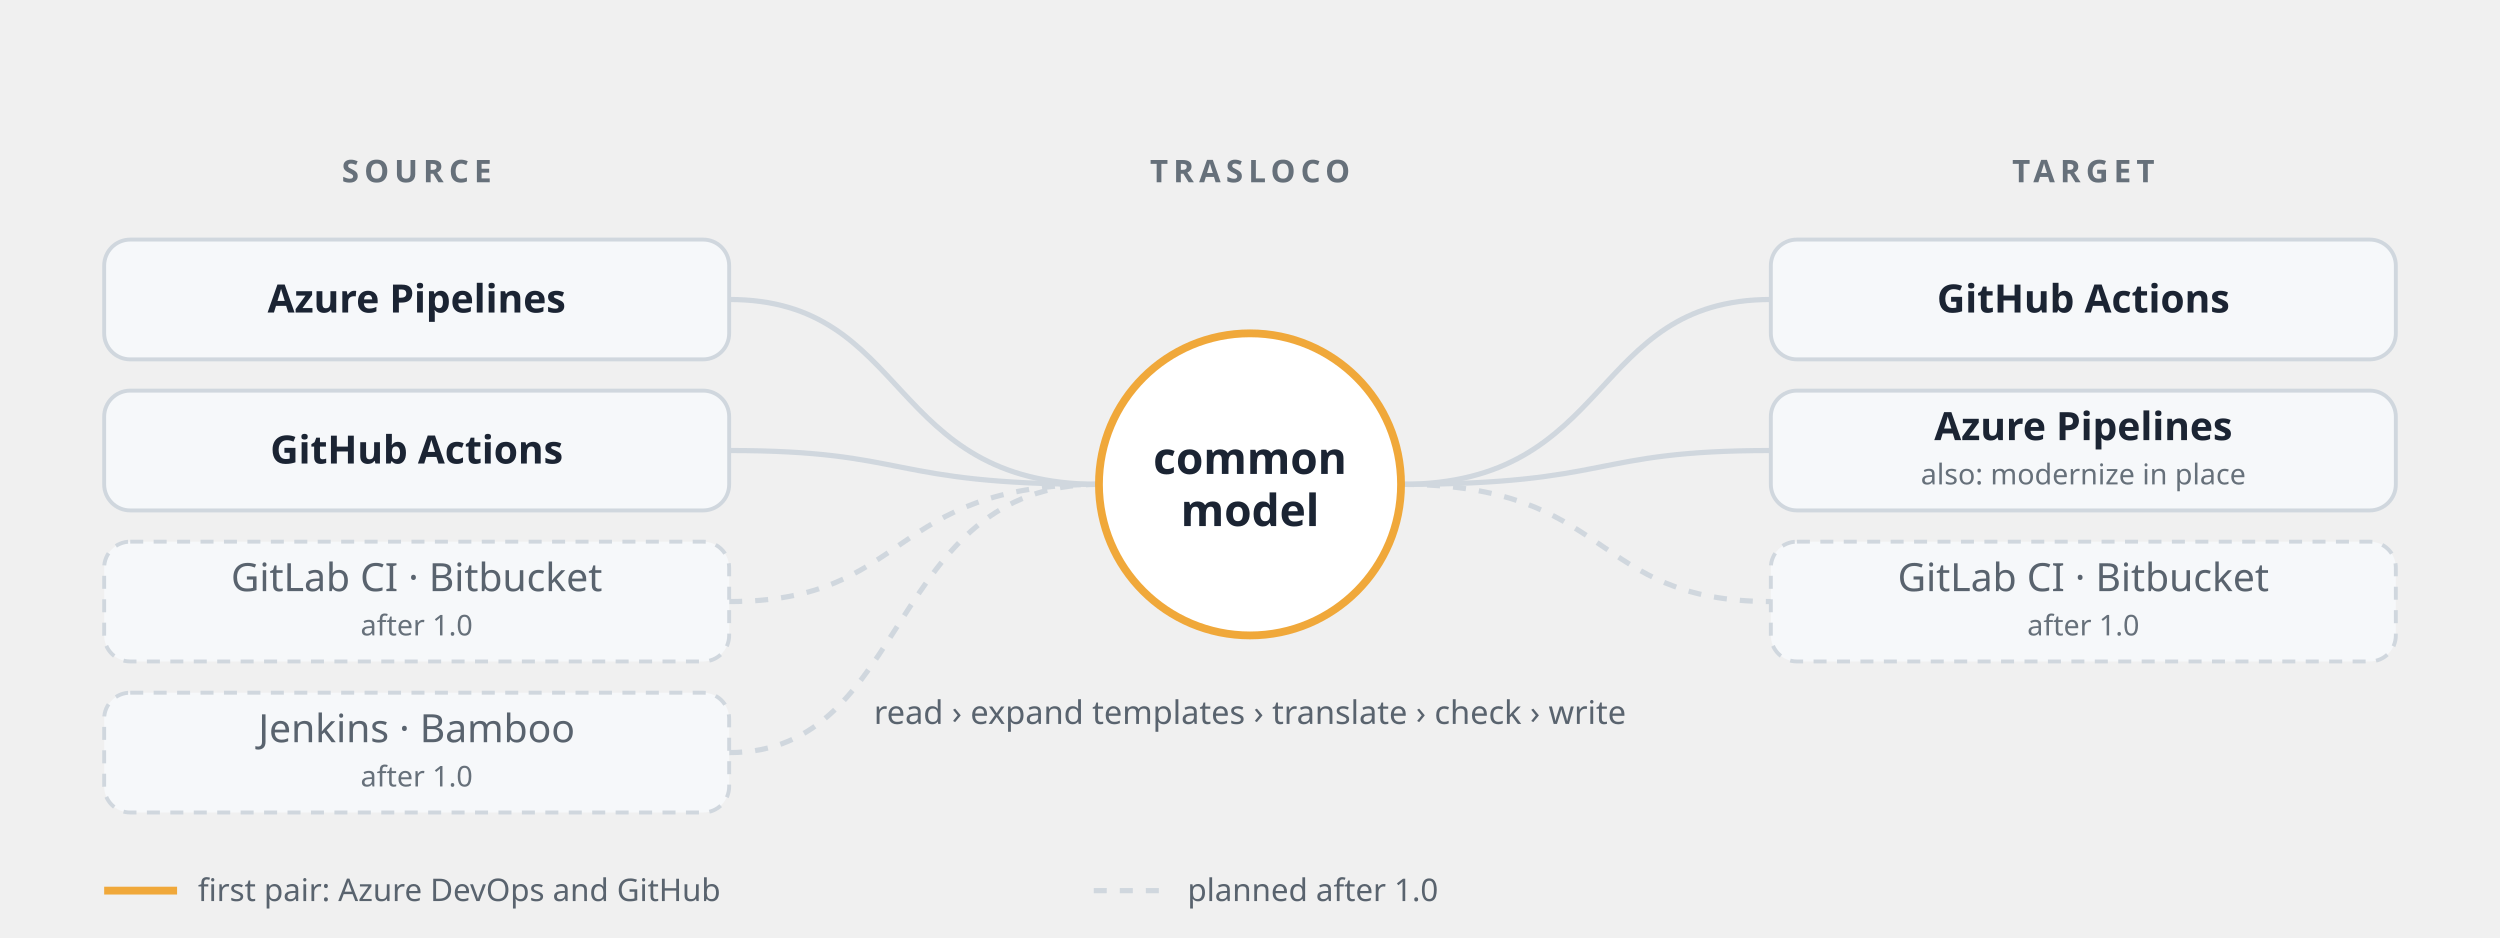
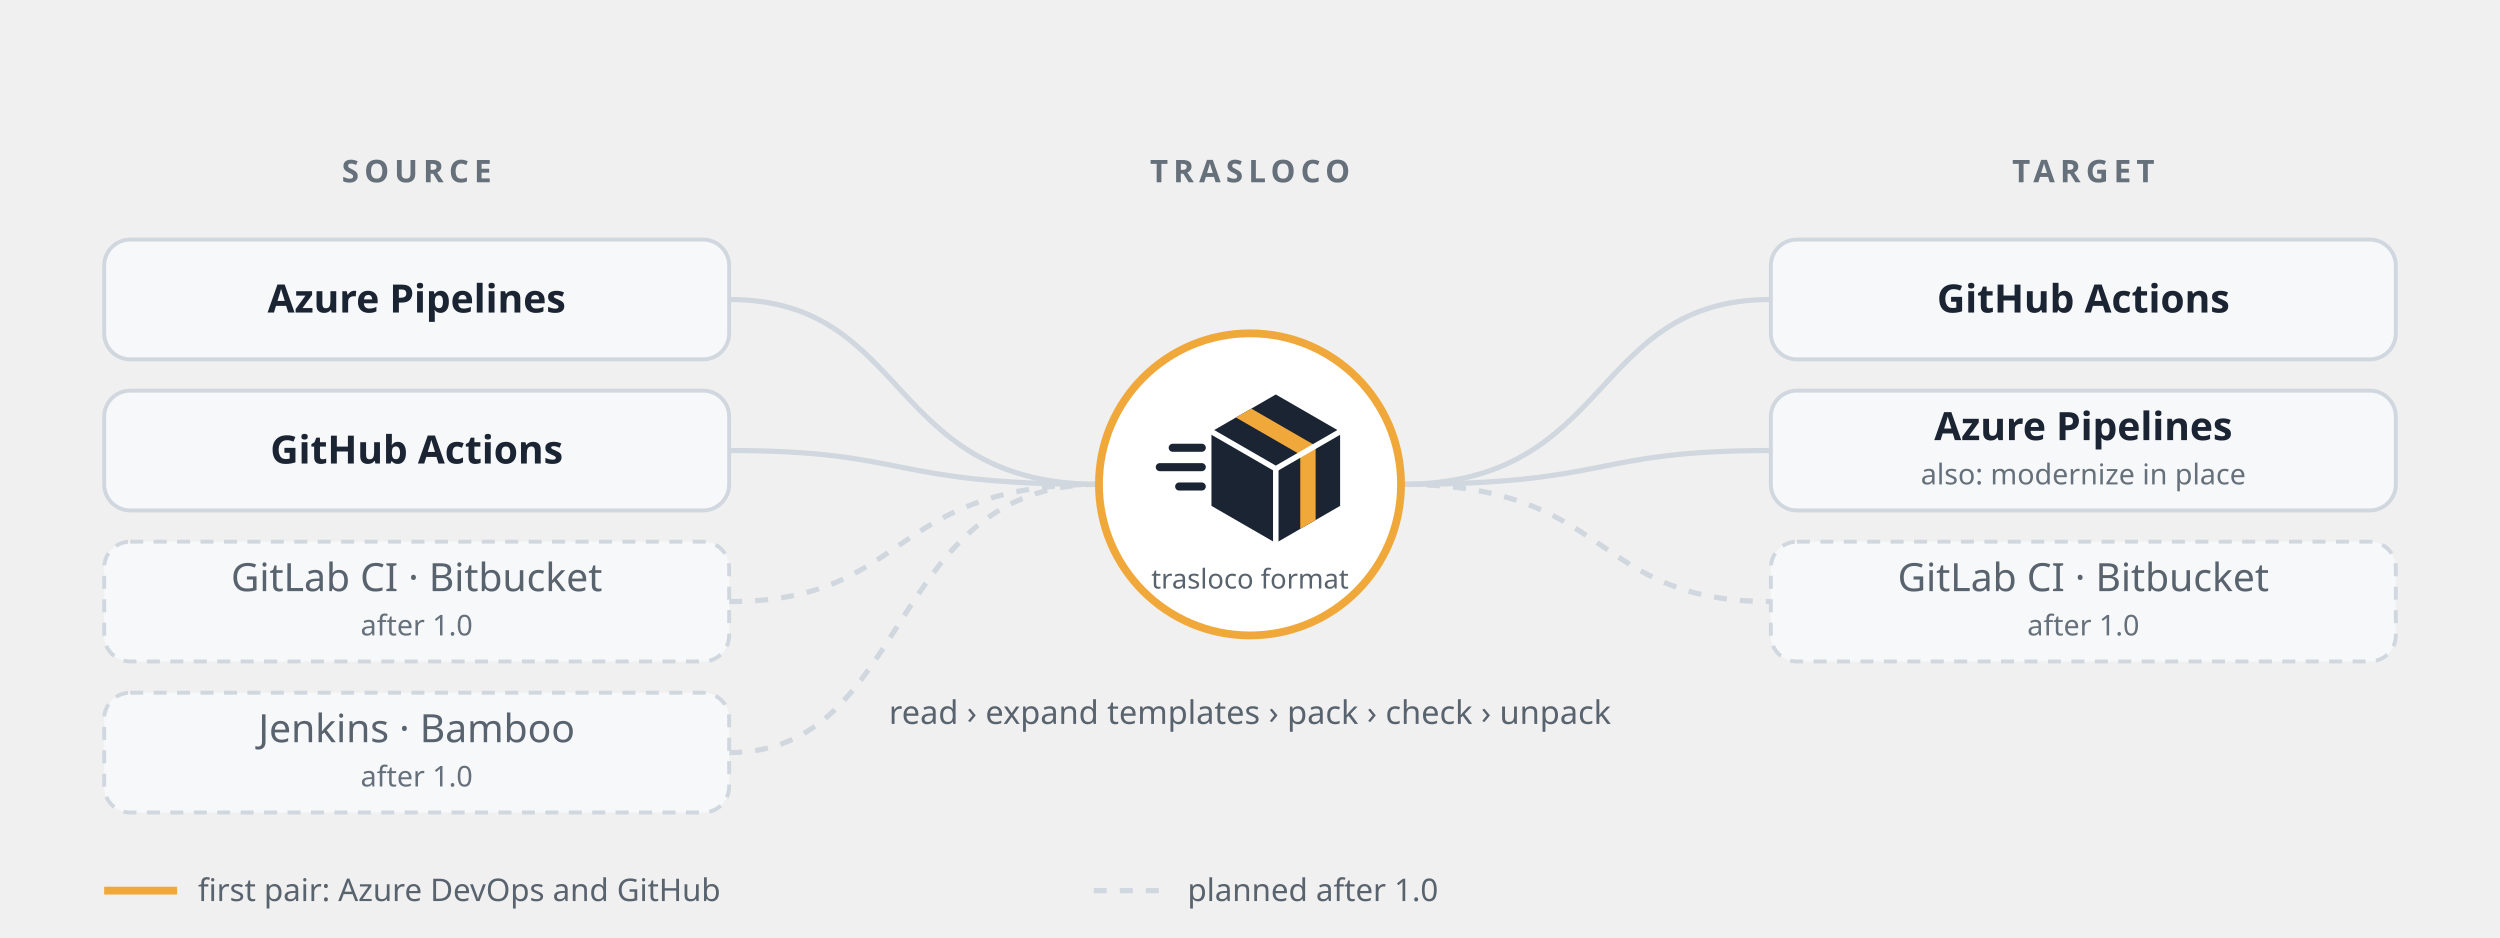
- <svg xmlns="http://www.w3.org/2000/svg" viewBox="0 0 960 360" width="960" height="360" role="img" aria-label="trasloco reads pipelines from any source platform into one common, platform-neutral model and writes them out for any target platform">
+ <svg xmlns="http://www.w3.org/2000/svg" viewBox="0 0 960 360" width="960" height="360" role="img" aria-label="trasloco packs pipelines from any source platform into its own platform-neutral format and unpacks them for any target platform">
  <g font-family="-apple-system,BlinkMacSystemFont,'Segoe UI','Noto Sans',Helvetica,Arial,sans-serif">
    <text x="160.0" y="70" text-anchor="middle" font-size="12" font-weight="600" letter-spacing="2" fill="#66707A">SOURCE</text>
    <text x="800.0" y="70" text-anchor="middle" font-size="12" font-weight="600" letter-spacing="2" fill="#66707A">TARGET</text>
    <text x="480" y="70" text-anchor="middle" font-size="12" font-weight="600" letter-spacing="2" fill="#66707A">TRASLOCO</text>
    <path d="M280,115.0 C350,115.0 340,186 422,186" fill="none" stroke="#D0D7DE" stroke-width="2" />
    <path d="M280,173.0 C350,173.0 340,186 422,186" fill="none" stroke="#D0D7DE" stroke-width="2" />
    <path d="M280,231.0 C350,231.0 340,186 422,186" fill="none" stroke="#D0D7DE" stroke-width="2" stroke-dasharray="5 5" />
    <path d="M280,289.0 C350,289.0 340,186 422,186" fill="none" stroke="#D0D7DE" stroke-width="2" stroke-dasharray="5 5" />
    <path d="M538,186 C620,186 610,115.0 680,115.0" fill="none" stroke="#D0D7DE" stroke-width="2" />
    <path d="M538,186 C620,186 610,173.0 680,173.0" fill="none" stroke="#D0D7DE" stroke-width="2" />
    <path d="M538,186 C620,186 610,231.0 680,231.0" fill="none" stroke="#D0D7DE" stroke-width="2" stroke-dasharray="5 5" />
    <circle r="12" fill="#F0A83A" opacity="0">
      <animateMotion dur="3.2s" begin="trip00.begin" path="M280,115.0 C350,115.0 340,186 422,186 L538,186 C620,186 610,115.0 680,115.0" calcMode="spline" keyTimes="0;1" keySplines="0.45 0 0.55 1" />
      <animate attributeName="opacity" values="0;0.22;0.22;0" keyTimes="0;0.08;0.92;1" dur="3.2s" begin="trip00.begin" />
    </circle>
    <circle r="6" fill="#F0A83A" opacity="0">
      <animateMotion dur="3.2s" begin="0.0s;trip00.end+5.8s" id="trip00" path="M280,115.0 C350,115.0 340,186 422,186 L538,186 C620,186 610,115.0 680,115.0" calcMode="spline" keyTimes="0;1" keySplines="0.45 0 0.55 1" />
      <animate attributeName="opacity" values="0;1;1;0" keyTimes="0;0.08;0.92;1" dur="3.2s" begin="trip00.begin" />
    </circle>
    <circle r="12" fill="#F0A83A" opacity="0">
      <animateMotion dur="3.2s" begin="trip11.begin" path="M280,173.0 C350,173.0 340,186 422,186 L538,186 C620,186 610,173.0 680,173.0" calcMode="spline" keyTimes="0;1" keySplines="0.45 0 0.55 1" />
      <animate attributeName="opacity" values="0;0.22;0.22;0" keyTimes="0;0.08;0.92;1" dur="3.2s" begin="trip11.begin" />
    </circle>
    <circle r="6" fill="#F0A83A" opacity="0">
      <animateMotion dur="3.2s" begin="1.5s;trip11.end+5.8s" id="trip11" path="M280,173.0 C350,173.0 340,186 422,186 L538,186 C620,186 610,173.0 680,173.0" calcMode="spline" keyTimes="0;1" keySplines="0.45 0 0.55 1" />
      <animate attributeName="opacity" values="0;1;1;0" keyTimes="0;0.08;0.92;1" dur="3.2s" begin="trip11.begin" />
    </circle>
    <circle r="12" fill="#F0A83A" opacity="0">
      <animateMotion dur="3.2s" begin="trip01.begin" path="M280,115.0 C350,115.0 340,186 422,186 L538,186 C620,186 610,173.0 680,173.0" calcMode="spline" keyTimes="0;1" keySplines="0.45 0 0.55 1" />
      <animate attributeName="opacity" values="0;0.22;0.22;0" keyTimes="0;0.08;0.92;1" dur="3.2s" begin="trip01.begin" />
    </circle>
    <circle r="6" fill="#F0A83A" opacity="0">
      <animateMotion dur="3.2s" begin="3.0s;trip01.end+5.8s" id="trip01" path="M280,115.0 C350,115.0 340,186 422,186 L538,186 C620,186 610,173.0 680,173.0" calcMode="spline" keyTimes="0;1" keySplines="0.45 0 0.55 1" />
      <animate attributeName="opacity" values="0;1;1;0" keyTimes="0;0.08;0.92;1" dur="3.2s" begin="trip01.begin" />
    </circle>
    <circle r="12" fill="#66707A" opacity="0">
      <animateMotion dur="3.2s" begin="trip20.begin" path="M280,231.0 C350,231.0 340,186 422,186 L538,186 C620,186 610,115.0 680,115.0" calcMode="spline" keyTimes="0;1" keySplines="0.45 0 0.55 1" />
      <animate attributeName="opacity" values="0;0.22;0.22;0" keyTimes="0;0.08;0.92;1" dur="3.2s" begin="trip20.begin" />
    </circle>
    <circle r="6" fill="#66707A" opacity="0">
      <animateMotion dur="3.2s" begin="4.5s;trip20.end+5.8s" id="trip20" path="M280,231.0 C350,231.0 340,186 422,186 L538,186 C620,186 610,115.0 680,115.0" calcMode="spline" keyTimes="0;1" keySplines="0.45 0 0.55 1" />
      <animate attributeName="opacity" values="0;1;1;0" keyTimes="0;0.08;0.92;1" dur="3.2s" begin="trip20.begin" />
    </circle>
    <circle r="12" fill="#66707A" opacity="0">
      <animateMotion dur="3.2s" begin="trip12.begin" path="M280,173.0 C350,173.0 340,186 422,186 L538,186 C620,186 610,231.0 680,231.0" calcMode="spline" keyTimes="0;1" keySplines="0.45 0 0.55 1" />
      <animate attributeName="opacity" values="0;0.22;0.22;0" keyTimes="0;0.08;0.92;1" dur="3.2s" begin="trip12.begin" />
    </circle>
    <circle r="6" fill="#66707A" opacity="0">
      <animateMotion dur="3.2s" begin="6.0s;trip12.end+5.8s" id="trip12" path="M280,173.0 C350,173.0 340,186 422,186 L538,186 C620,186 610,231.0 680,231.0" calcMode="spline" keyTimes="0;1" keySplines="0.45 0 0.55 1" />
      <animate attributeName="opacity" values="0;1;1;0" keyTimes="0;0.08;0.92;1" dur="3.2s" begin="trip12.begin" />
    </circle>
    <circle r="12" fill="#66707A" opacity="0">
      <animateMotion dur="3.2s" begin="trip31.begin" path="M280,289.0 C350,289.0 340,186 422,186 L538,186 C620,186 610,173.0 680,173.0" calcMode="spline" keyTimes="0;1" keySplines="0.45 0 0.55 1" />
      <animate attributeName="opacity" values="0;0.22;0.22;0" keyTimes="0;0.08;0.92;1" dur="3.2s" begin="trip31.begin" />
    </circle>
    <circle r="6" fill="#66707A" opacity="0">
      <animateMotion dur="3.2s" begin="7.5s;trip31.end+5.8s" id="trip31" path="M280,289.0 C350,289.0 340,186 422,186 L538,186 C620,186 610,173.0 680,173.0" calcMode="spline" keyTimes="0;1" keySplines="0.45 0 0.55 1" />
      <animate attributeName="opacity" values="0;1;1;0" keyTimes="0;0.08;0.92;1" dur="3.2s" begin="trip31.begin" />
    </circle>
    <circle cx="480" cy="186" r="58" fill="none" stroke="#F0A83A" stroke-width="2" opacity="0">
      <animate attributeName="r" values="58;84" dur="3s" repeatCount="indefinite" />
      <animate attributeName="opacity" values="0.55;0" dur="3s" repeatCount="indefinite" />
    </circle>
    <circle cx="480" cy="186" r="58" fill="#FFFFFF" stroke="#F0A83A" stroke-width="3" />
-     <text x="480" y="182" text-anchor="middle" font-size="17" font-weight="700" fill="#1B2433">common</text>
-     <text x="480" y="202" text-anchor="middle" font-size="17" font-weight="700" fill="#1B2433">model</text>
-     <text x="480" y="278" text-anchor="middle" font-size="12.5" fill="#59636E">read › expand templates › translate › check › write</text>
+     <g transform="translate(440.3,142.8) scale(0.62)">
+       <defs>
+         <mask id="hero-mll" maskUnits="userSpaceOnUse">
+           <rect x="-20" y="-20" width="200" height="200" fill="#fff" />
+           <g fill="none" stroke="#000" stroke-width="3.4" stroke-linecap="square">
+             <polyline points="40.16,37.00 80.00,60.00 119.84,37.00" />
+             <line x1="80.00" y1="60.00" x2="80.00" y2="106.00" />
+           </g>
+         </mask>
+       </defs>
+       <line x1="16.16" y1="47.00" x2="34.16" y2="47.00" stroke="#1B2433" stroke-width="5" stroke-linecap="round" />
+       <line x1="8.16" y1="59.00" x2="34.16" y2="59.00" stroke="#1B2433" stroke-width="5" stroke-linecap="round" />
+       <line x1="20.16" y1="71.00" x2="34.16" y2="71.00" stroke="#1B2433" stroke-width="5" stroke-linecap="round" />
+       <g mask="url(#hero-mll)">
+         <g fill="#1B2433">
+           <polygon points="80.00,14.00 119.84,37.00 80.00,60.00 40.16,37.00" />
+           <polygon points="40.16,37.00 80.00,60.00 80.00,106.00 40.16,83.00" />
+           <polygon points="80.00,60.00 119.84,37.00 119.84,83.00 80.00,106.00" />
+         </g>
+         <g fill="#F0A83A">
+           <polygon points="55.32,28.25 64.84,22.75 104.68,45.75 95.16,51.25" />
+           <polygon points="95.16,51.25 104.68,45.75 104.68,91.75 95.16,97.25" />
+         </g>
+       </g>
+     </g>
+     <text x="480" y="226" text-anchor="middle" font-size="10.5" fill="#59636E">trasloco format</text>
+     <text x="480" y="278" text-anchor="middle" font-size="12.5" fill="#59636E">read › expand templates › pack › check › unpack</text>
    <rect x="40" y="92" width="240" height="46" rx="10" fill="#F6F8FA" stroke="#D0D7DE" stroke-width="1.5">
      <animate attributeName="stroke" values="#F0A83A;#F0A83A;#D0D7DE" keyTimes="0;0.5;1" dur="1.2s" begin="trip00.begin" />
      <animate attributeName="stroke-width" values="2.5;2.5;1.5" keyTimes="0;0.5;1" dur="1.2s" begin="trip00.begin" />
      <animate attributeName="stroke" values="#F0A83A;#F0A83A;#D0D7DE" keyTimes="0;0.5;1" dur="1.2s" begin="trip01.begin" />
      <animate attributeName="stroke-width" values="2.5;2.5;1.5" keyTimes="0;0.5;1" dur="1.2s" begin="trip01.begin" />
    </rect>
    <text x="160.0" y="120.0" text-anchor="middle" font-size="15" font-weight="600" fill="#1B2433">Azure Pipelines</text>
    <rect x="40" y="150" width="240" height="46" rx="10" fill="#F6F8FA" stroke="#D0D7DE" stroke-width="1.5">
      <animate attributeName="stroke" values="#F0A83A;#F0A83A;#D0D7DE" keyTimes="0;0.5;1" dur="1.2s" begin="trip11.begin" />
      <animate attributeName="stroke-width" values="2.5;2.5;1.5" keyTimes="0;0.5;1" dur="1.2s" begin="trip11.begin" />
      <animate attributeName="stroke" values="#66707A;#66707A;#D0D7DE" keyTimes="0;0.5;1" dur="1.2s" begin="trip12.begin" />
      <animate attributeName="stroke-width" values="2.5;2.5;1.5" keyTimes="0;0.5;1" dur="1.2s" begin="trip12.begin" />
    </rect>
    <text x="160.0" y="178.0" text-anchor="middle" font-size="15" font-weight="600" fill="#1B2433">GitHub Actions</text>
    <rect x="40" y="208" width="240" height="46" rx="10" fill="#F6F8FA" stroke="#D0D7DE" stroke-width="1.5" stroke-dasharray="5 4">
      <animate attributeName="stroke" values="#66707A;#66707A;#D0D7DE" keyTimes="0;0.5;1" dur="1.2s" begin="trip20.begin" />
      <animate attributeName="stroke-width" values="2.5;2.5;1.5" keyTimes="0;0.5;1" dur="1.2s" begin="trip20.begin" />
    </rect>
    <text x="160.0" y="227.0" text-anchor="middle" font-size="15" font-weight="500" fill="#59636E">GitLab CI  ·  Bitbucket</text>
    <text x="160.0" y="244.0" text-anchor="middle" font-size="11" fill="#66707A">after 1.0</text>
    <rect x="40" y="266" width="240" height="46" rx="10" fill="#F6F8FA" stroke="#D0D7DE" stroke-width="1.5" stroke-dasharray="5 4">
      <animate attributeName="stroke" values="#66707A;#66707A;#D0D7DE" keyTimes="0;0.5;1" dur="1.2s" begin="trip31.begin" />
      <animate attributeName="stroke-width" values="2.5;2.5;1.5" keyTimes="0;0.5;1" dur="1.2s" begin="trip31.begin" />
    </rect>
    <text x="160.0" y="285.0" text-anchor="middle" font-size="15" font-weight="500" fill="#59636E">Jenkins  ·  Bamboo</text>
    <text x="160.0" y="302.0" text-anchor="middle" font-size="11" fill="#66707A">after 1.0</text>
    <rect x="680" y="92" width="240" height="46" rx="10" fill="#F6F8FA" stroke="#D0D7DE" stroke-width="1.5">
      <animate attributeName="stroke" values="#F0A83A;#F0A83A;#D0D7DE" keyTimes="0;0.5;1" dur="1.2s" begin="trip00.end" />
      <animate attributeName="stroke-width" values="2.5;2.5;1.5" keyTimes="0;0.5;1" dur="1.2s" begin="trip00.end" />
      <animate attributeName="stroke" values="#66707A;#66707A;#D0D7DE" keyTimes="0;0.5;1" dur="1.2s" begin="trip20.end" />
      <animate attributeName="stroke-width" values="2.5;2.5;1.5" keyTimes="0;0.5;1" dur="1.2s" begin="trip20.end" />
    </rect>
    <text x="800.0" y="120.0" text-anchor="middle" font-size="15" font-weight="600" fill="#1B2433">GitHub Actions</text>
    <rect x="680" y="150" width="240" height="46" rx="10" fill="#F6F8FA" stroke="#D0D7DE" stroke-width="1.5">
      <animate attributeName="stroke" values="#F0A83A;#F0A83A;#D0D7DE" keyTimes="0;0.5;1" dur="1.2s" begin="trip11.end" />
      <animate attributeName="stroke-width" values="2.5;2.5;1.5" keyTimes="0;0.5;1" dur="1.2s" begin="trip11.end" />
      <animate attributeName="stroke" values="#F0A83A;#F0A83A;#D0D7DE" keyTimes="0;0.5;1" dur="1.2s" begin="trip01.end" />
      <animate attributeName="stroke-width" values="2.5;2.5;1.5" keyTimes="0;0.5;1" dur="1.2s" begin="trip01.end" />
      <animate attributeName="stroke" values="#66707A;#66707A;#D0D7DE" keyTimes="0;0.5;1" dur="1.2s" begin="trip31.end" />
      <animate attributeName="stroke-width" values="2.5;2.5;1.5" keyTimes="0;0.5;1" dur="1.2s" begin="trip31.end" />
    </rect>
    <text x="800.0" y="169.0" text-anchor="middle" font-size="15" font-weight="600" fill="#1B2433">Azure Pipelines</text>
    <text x="800.0" y="186.0" text-anchor="middle" font-size="11" fill="#66707A">also: modernize in place</text>
    <rect x="680" y="208" width="240" height="46" rx="10" fill="#F6F8FA" stroke="#D0D7DE" stroke-width="1.5" stroke-dasharray="5 4">
      <animate attributeName="stroke" values="#66707A;#66707A;#D0D7DE" keyTimes="0;0.5;1" dur="1.2s" begin="trip12.end" />
      <animate attributeName="stroke-width" values="2.5;2.5;1.5" keyTimes="0;0.5;1" dur="1.2s" begin="trip12.end" />
    </rect>
    <text x="800.0" y="227.0" text-anchor="middle" font-size="15" font-weight="500" fill="#59636E">GitLab CI  ·  Bitbucket</text>
    <text x="800.0" y="244.0" text-anchor="middle" font-size="11" fill="#66707A">after 1.0</text>
    <line x1="40" y1="342" x2="68" y2="342" stroke="#F0A83A" stroke-width="3" />
    <text x="76" y="346" font-size="12" fill="#59636E">first pair: Azure DevOps and GitHub</text>
    <line x1="420" y1="342" x2="448" y2="342" stroke="#D0D7DE" stroke-width="2" stroke-dasharray="5 5" />
    <text x="456" y="346" font-size="12" fill="#59636E">planned after 1.0</text>
  </g>
</svg>
